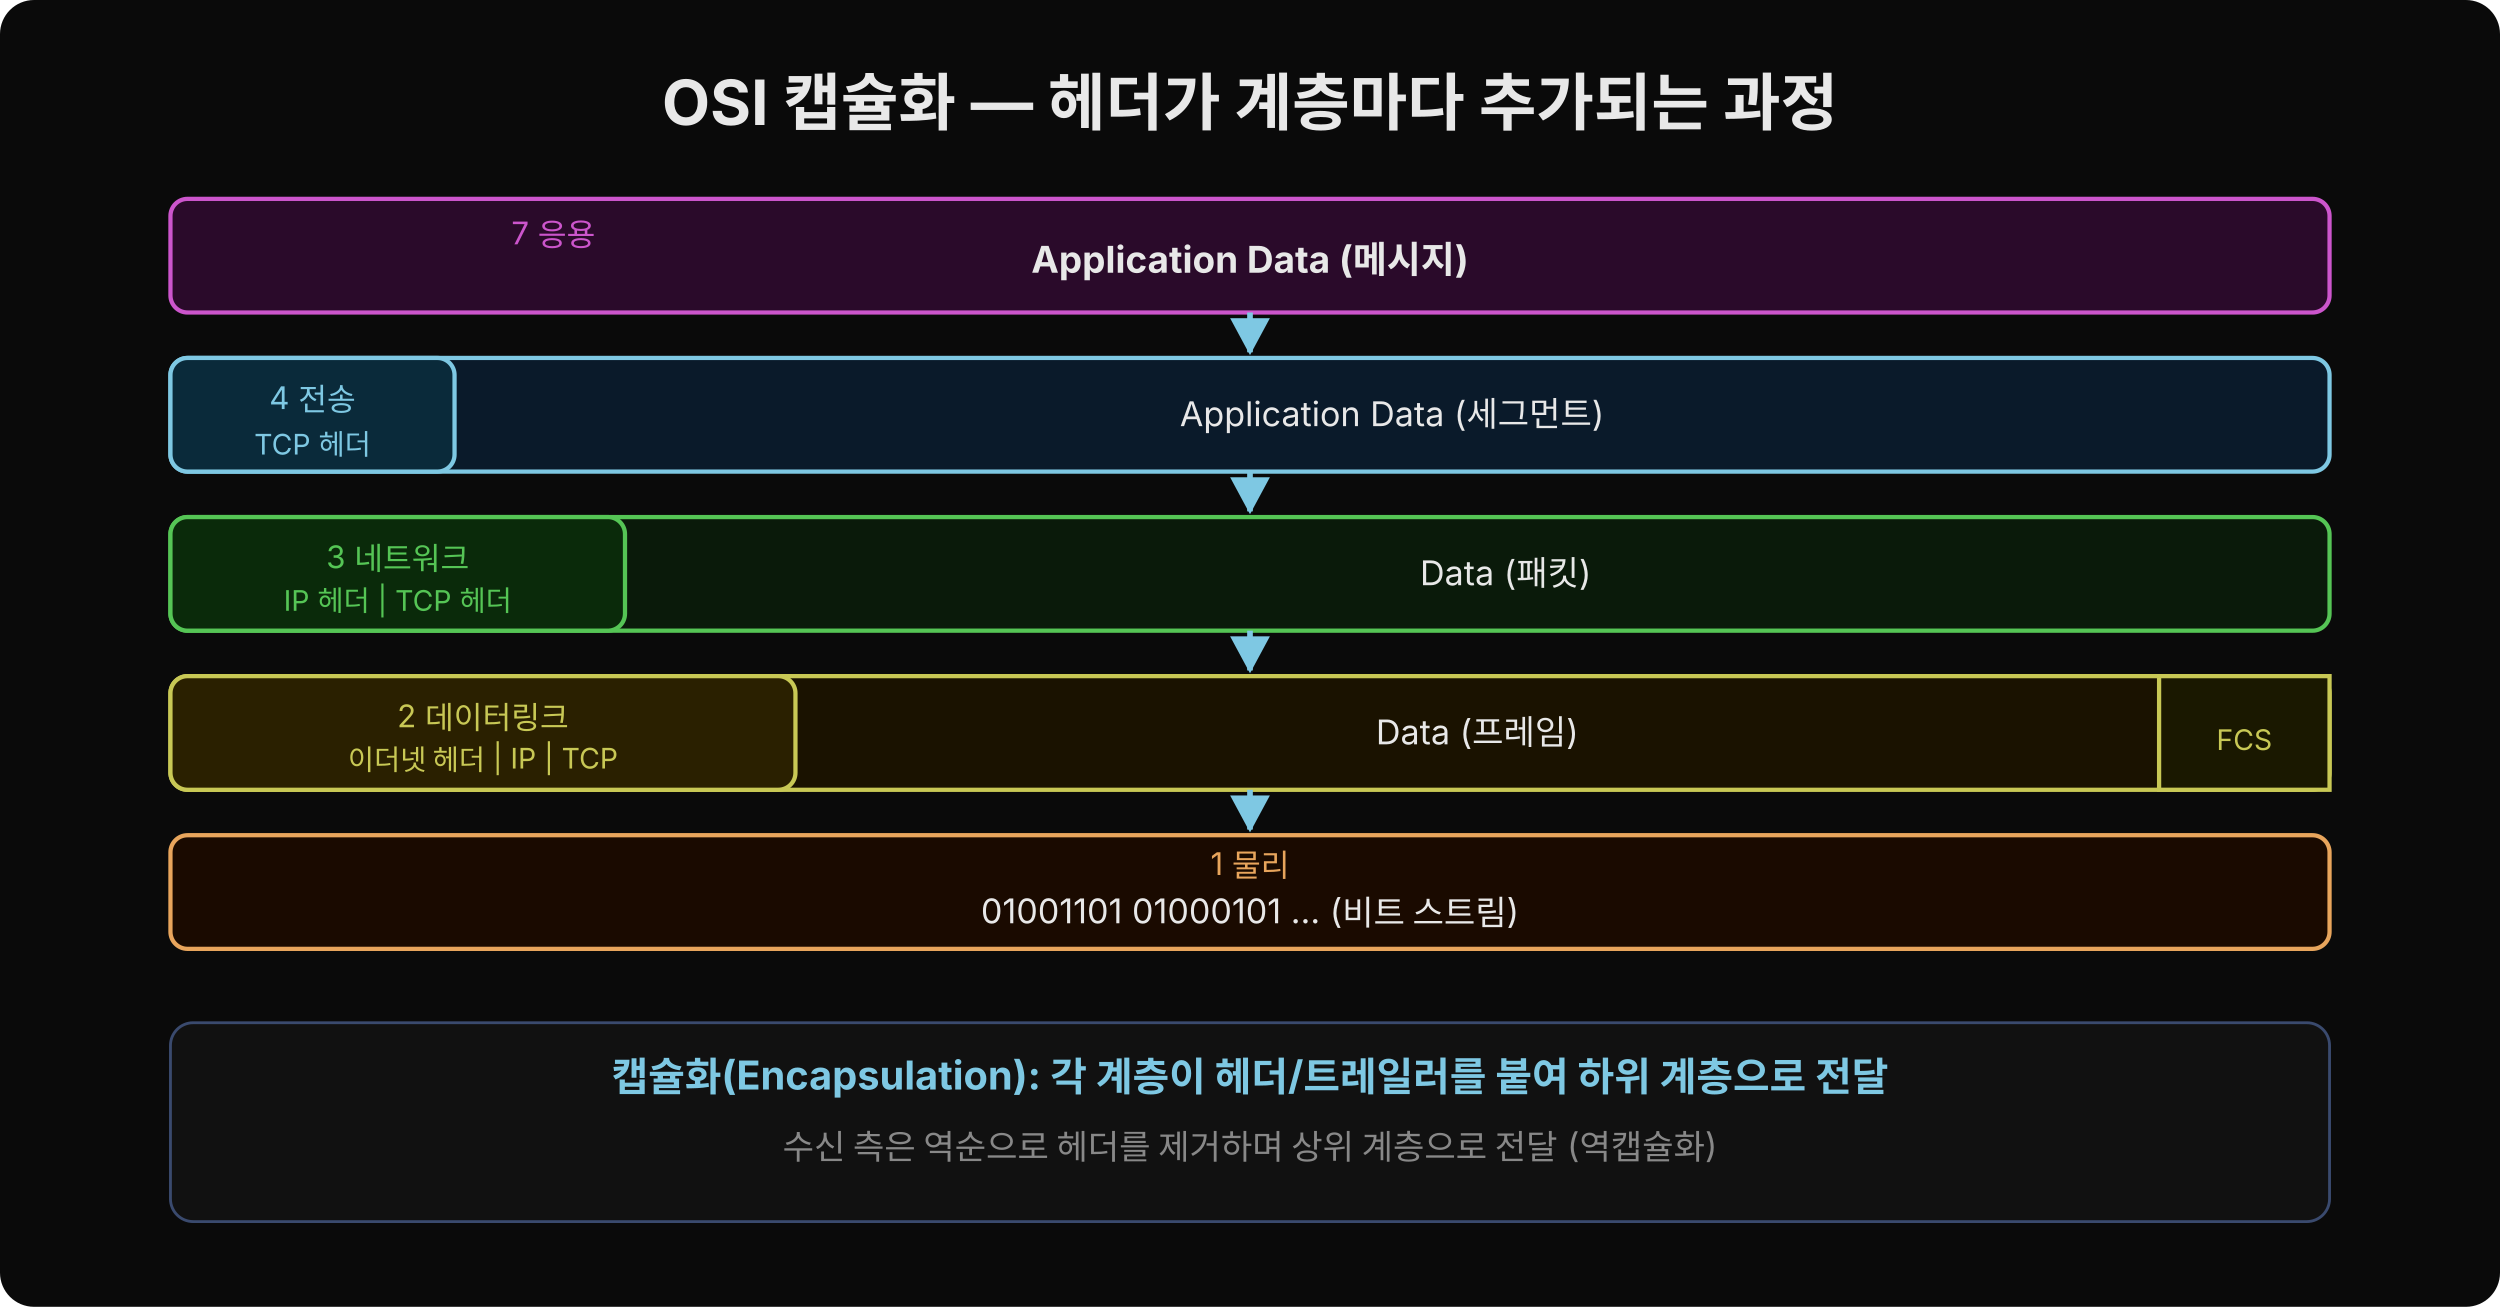
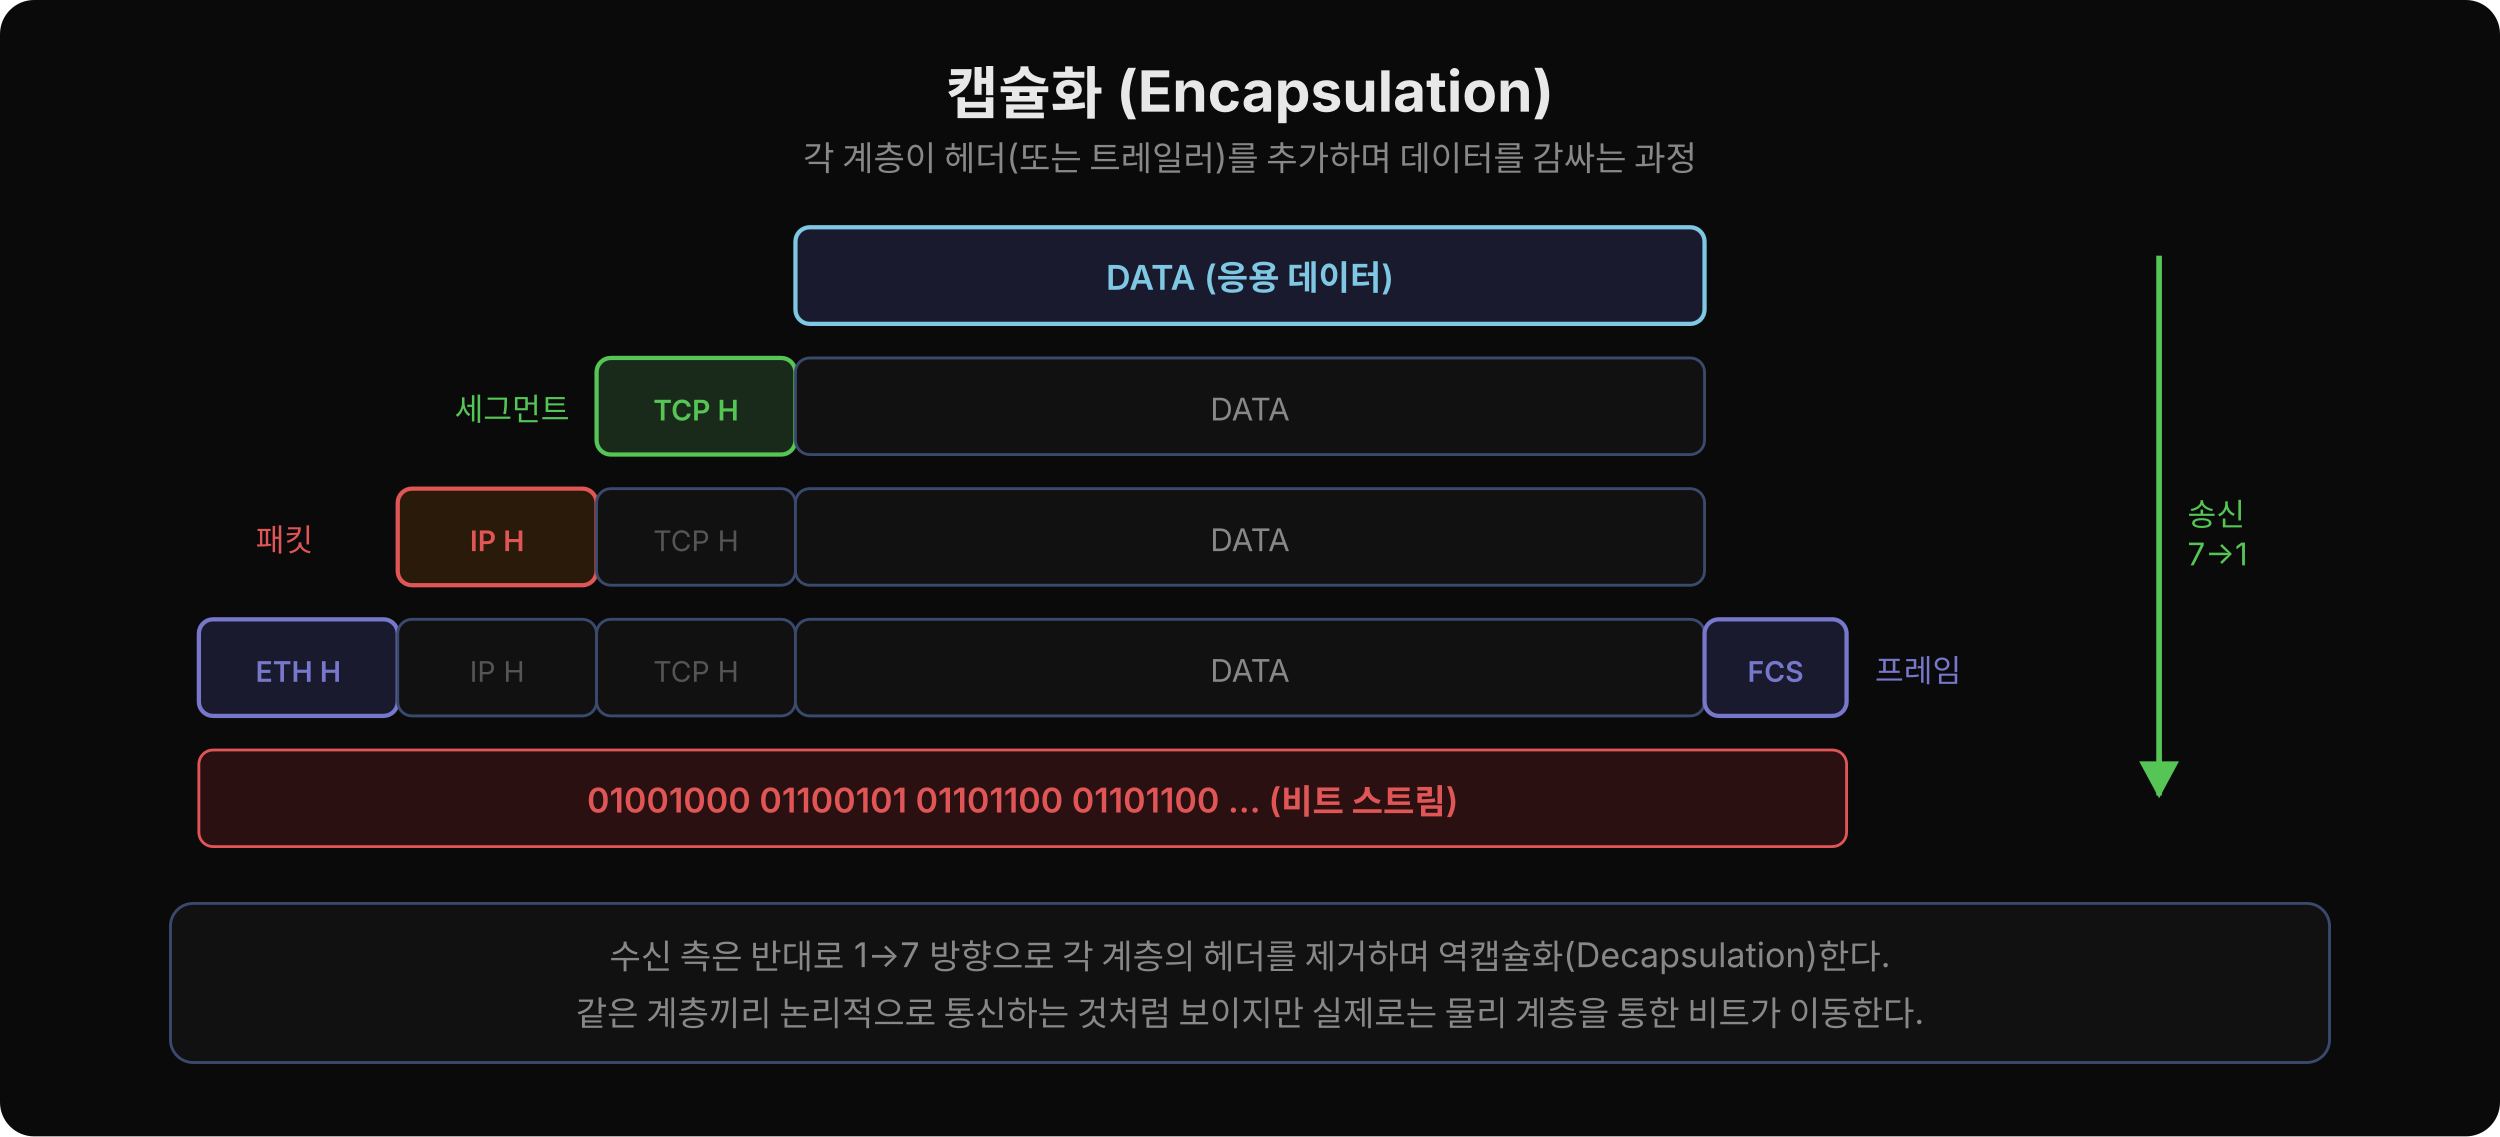
- <svg xmlns="http://www.w3.org/2000/svg" width="880" viewBox="0 0 880 460">
-   <rect width="880" height="460" fill="#0a0a0a" rx="12" />
+ <svg xmlns="http://www.w3.org/2000/svg" width="880" height="400" viewBox="0 0 880 400">
  <defs>
-     <marker id="arr-r" viewBox="0 0 14 14" refX="12" refY="7" markerUnits="userSpaceOnUse" markerWidth="14" markerHeight="14" orient="auto">
+     <marker id="arrd" viewBox="0 0 14 14" refX="12" refY="7" markerUnits="userSpaceOnUse" markerWidth="14" markerHeight="14" orient="auto">
+       <path d="M 0 0 L 13 7 L 0 14 z" fill="#55c555" />
+     </marker>
+     <marker id="arru" viewBox="0 0 14 14" refX="12" refY="7" markerUnits="userSpaceOnUse" markerWidth="14" markerHeight="14" orient="auto">
      <path d="M 0 0 L 13 7 L 0 14 z" fill="#7ec8e3" />
    </marker>
  </defs>
-   <text x="440" y="44" font-family="'Wanted Sans Variable','Wanted Sans',-apple-system,sans-serif" font-size="22" font-weight="700" fill="#e8e8e8" text-anchor="middle">OSI 캡슐화 — 헤더가 계층마다 추가되는 과정</text>
-   <rect x="60" y="70" width="760" height="40" rx="6" fill="#2a0a2a" stroke="#cc55cc" stroke-width="1.5" />
-   <text x="180" y="86" font-family="'Wanted Sans Variable','Wanted Sans',-apple-system,sans-serif" font-size="11" fill="#cc55cc">7 응용</text>
-   <text x="440" y="96" font-family="'Wanted Sans Variable','Wanted Sans',-apple-system,sans-serif" font-size="13" font-weight="700" fill="#e8e8e8" text-anchor="middle">Application Data (메시지)</text>
-   <rect x="60" y="126" width="760" height="40" rx="6" fill="#0a1a2a" stroke="#7ec8e3" stroke-width="1.5" />
-   <rect x="60" y="126" width="100" height="40" rx="6" fill="#0a2a3a" stroke="#7ec8e3" stroke-width="1.5" />
-   <text x="110" y="144" font-family="'Wanted Sans Variable','Wanted Sans',-apple-system,sans-serif" font-size="11" fill="#7ec8e3" text-anchor="middle">4 전송</text>
-   <text x="110" y="160" font-family="'Wanted Sans Variable','Wanted Sans',-apple-system,sans-serif" font-size="10" fill="#7ec8e3" text-anchor="middle">TCP 헤더</text>
-   <text x="490" y="150" font-family="'Wanted Sans Variable','Wanted Sans',-apple-system,sans-serif" font-size="12" fill="#e8e8e8" text-anchor="middle">Application Data (세그먼트)</text>
-   <rect x="60" y="182" width="760" height="40" rx="6" fill="#0a1a0a" stroke="#55c555" stroke-width="1.5" />
-   <rect x="60" y="182" width="160" height="40" rx="6" fill="#0a2a0a" stroke="#55c555" stroke-width="1.5" />
-   <text x="140" y="200" font-family="'Wanted Sans Variable','Wanted Sans',-apple-system,sans-serif" font-size="11" fill="#55c555" text-anchor="middle">3 네트워크</text>
-   <text x="140" y="215" font-family="'Wanted Sans Variable','Wanted Sans',-apple-system,sans-serif" font-size="10" fill="#55c555" text-anchor="middle">IP 헤더 | TCP 헤더</text>
-   <text x="530" y="206" font-family="'Wanted Sans Variable','Wanted Sans',-apple-system,sans-serif" font-size="12" fill="#e8e8e8" text-anchor="middle">Data (패킷)</text>
-   <rect x="60" y="238" width="760" height="40" rx="6" fill="#1a1200" stroke="#c8c855" stroke-width="1.5" />
-   <rect x="60" y="238" width="220" height="40" rx="6" fill="#2a2000" stroke="#c8c855" stroke-width="1.5" />
-   <text x="170" y="256" font-family="'Wanted Sans Variable','Wanted Sans',-apple-system,sans-serif" font-size="11" fill="#c8c855" text-anchor="middle">2 데이터링크</text>
-   <text x="170" y="271" font-family="'Wanted Sans Variable','Wanted Sans',-apple-system,sans-serif" font-size="10" fill="#c8c855" text-anchor="middle">이더넷 헤더 | IP | TCP</text>
-   <rect x="760" y="238" width="60" height="40" rx="0" fill="#1a1800" stroke="#c8c855" stroke-width="1.5" />
-   <text x="790" y="264" font-family="'Wanted Sans Variable','Wanted Sans',-apple-system,sans-serif" font-size="10" fill="#c8c855" text-anchor="middle">FCS</text>
-   <text x="520" y="262" font-family="'Wanted Sans Variable','Wanted Sans',-apple-system,sans-serif" font-size="12" fill="#e8e8e8" text-anchor="middle">Data (프레임)</text>
-   <rect x="60" y="294" width="760" height="40" rx="6" fill="#1a0a00" stroke="#e8a55c" stroke-width="1.5" />
-   <text x="440" y="308" font-family="'Wanted Sans Variable','Wanted Sans',-apple-system,sans-serif" font-size="11" fill="#e8a55c" text-anchor="middle">1 물리</text>
-   <text x="440" y="325" font-family="'Wanted Sans Variable','Wanted Sans',-apple-system,sans-serif" font-size="12" fill="#e8e8e8" text-anchor="middle">01001101 01000101 ... (비트 스트림)</text>
-   <line x1="440" y1="110" x2="440" y2="124" stroke="#7ec8e3" stroke-width="2" marker-end="url(#arr-r)" />
-   <line x1="440" y1="166" x2="440" y2="180" stroke="#7ec8e3" stroke-width="2" marker-end="url(#arr-r)" />
-   <line x1="440" y1="222" x2="440" y2="236" stroke="#7ec8e3" stroke-width="2" marker-end="url(#arr-r)" />
-   <line x1="440" y1="278" x2="440" y2="292" stroke="#7ec8e3" stroke-width="2" marker-end="url(#arr-r)" />
-   <rect x="60" y="360" width="760" height="70" rx="8" fill="#111" stroke="#3a4a6e" stroke-width="1" />
-   <text x="440" y="384" font-family="'Wanted Sans Variable','Wanted Sans',-apple-system,sans-serif" font-size="14" font-weight="700" fill="#7ec8e3" text-anchor="middle">캡슐화(Encapsulation): 각 계층이 헤더/트레일러를 붙여 하위 계층으로 전달</text>
-   <text x="440" y="408" font-family="'Wanted Sans Variable','Wanted Sans',-apple-system,sans-serif" font-size="12" fill="#888" text-anchor="middle">수신 측은 역순으로 헤더를 제거하며 상위 계층으로 전달 (역캡슐화)</text>
+   <rect width="880" height="400" fill="#0a0a0a" rx="12" />
+   <text x="440" y="40" font-family="'Wanted Sans Variable','Wanted Sans',-apple-system,sans-serif" font-size="20" font-weight="700" fill="#e8e8e8" text-anchor="middle">캡슐화 (Encapsulation)</text>
+   <text x="440" y="60" font-family="'Wanted Sans Variable','Wanted Sans',-apple-system,sans-serif" font-size="12" fill="#888" text-anchor="middle">각 계층이 헤더(또는 트레일러)를 추가하며 데이터를 감싸는 과정</text>
+   <rect x="280" y="80" width="320" height="34" rx="5" fill="#1a1a2e" stroke="#7ec8e3" stroke-width="1.5" />
+   <text x="440" y="102" font-family="'Wanted Sans Variable','Wanted Sans',-apple-system,sans-serif" font-size="12" font-weight="600" fill="#7ec8e3" text-anchor="middle">DATA (응용 데이터)</text>
+   <rect x="210" y="126" width="70" height="34" rx="5" fill="#1a2a1a" stroke="#55c555" stroke-width="1.5" />
+   <text x="245" y="148" font-family="'Wanted Sans Variable','Wanted Sans',-apple-system,sans-serif" font-size="10" font-weight="600" fill="#55c555" text-anchor="middle">TCP H</text>
+   <rect x="280" y="126" width="320" height="34" rx="5" fill="#111" stroke="#3a4a6e" stroke-width="1" />
+   <text x="440" y="148" font-family="'Wanted Sans Variable','Wanted Sans',-apple-system,sans-serif" font-size="11" fill="#888" text-anchor="middle">DATA</text>
+   <text x="160" y="148" font-family="'Wanted Sans Variable','Wanted Sans',-apple-system,sans-serif" font-size="11" fill="#55c555">세그먼트</text>
+   <rect x="140" y="172" width="70" height="34" rx="5" fill="#2a1a0a" stroke="#e05555" stroke-width="1.5" />
+   <text x="175" y="194" font-family="'Wanted Sans Variable','Wanted Sans',-apple-system,sans-serif" font-size="10" font-weight="600" fill="#e05555" text-anchor="middle">IP H</text>
+   <rect x="210" y="172" width="70" height="34" rx="5" fill="#111" stroke="#3a4a6e" stroke-width="1" />
+   <text x="245" y="194" font-family="'Wanted Sans Variable','Wanted Sans',-apple-system,sans-serif" font-size="10" fill="#555" text-anchor="middle">TCP H</text>
+   <rect x="280" y="172" width="320" height="34" rx="5" fill="#111" stroke="#3a4a6e" stroke-width="1" />
+   <text x="440" y="194" font-family="'Wanted Sans Variable','Wanted Sans',-apple-system,sans-serif" font-size="11" fill="#888" text-anchor="middle">DATA</text>
+   <text x="90" y="194" font-family="'Wanted Sans Variable','Wanted Sans',-apple-system,sans-serif" font-size="11" fill="#e05555">패킷</text>
+   <rect x="70" y="218" width="70" height="34" rx="5" fill="#1a1a2e" stroke="#7777cc" stroke-width="1.5" />
+   <text x="105" y="240" font-family="'Wanted Sans Variable','Wanted Sans',-apple-system,sans-serif" font-size="10" font-weight="600" fill="#7777cc" text-anchor="middle">ETH H</text>
+   <rect x="140" y="218" width="70" height="34" rx="5" fill="#111" stroke="#3a4a6e" stroke-width="1" />
+   <text x="175" y="240" font-family="'Wanted Sans Variable','Wanted Sans',-apple-system,sans-serif" font-size="10" fill="#555" text-anchor="middle">IP H</text>
+   <rect x="210" y="218" width="70" height="34" rx="5" fill="#111" stroke="#3a4a6e" stroke-width="1" />
+   <text x="245" y="240" font-family="'Wanted Sans Variable','Wanted Sans',-apple-system,sans-serif" font-size="10" fill="#555" text-anchor="middle">TCP H</text>
+   <rect x="280" y="218" width="320" height="34" rx="5" fill="#111" stroke="#3a4a6e" stroke-width="1" />
+   <text x="440" y="240" font-family="'Wanted Sans Variable','Wanted Sans',-apple-system,sans-serif" font-size="11" fill="#888" text-anchor="middle">DATA</text>
+   <rect x="600" y="218" width="50" height="34" rx="5" fill="#1a1a2e" stroke="#7777cc" stroke-width="1.5" />
+   <text x="625" y="240" font-family="'Wanted Sans Variable','Wanted Sans',-apple-system,sans-serif" font-size="10" font-weight="600" fill="#7777cc" text-anchor="middle">FCS</text>
+   <text x="660" y="240" font-family="'Wanted Sans Variable','Wanted Sans',-apple-system,sans-serif" font-size="11" fill="#7777cc">프레임</text>
+   <rect x="70" y="264" width="580" height="34" rx="5" fill="#2a1010" stroke="#e05555" stroke-width="1" />
+   <text x="360" y="286" font-family="'Wanted Sans Variable','Wanted Sans',-apple-system,sans-serif" font-size="12" font-weight="600" fill="#e05555" text-anchor="middle">01001000 01100101 01101100 01101100 ... (비트 스트림)</text>
+   <line x1="760" y1="90" x2="760" y2="280" stroke="#55c555" stroke-width="2" marker-end="url(#arrd)" />
+   <text x="770" y="185" font-family="'Wanted Sans Variable','Wanted Sans',-apple-system,sans-serif" font-size="11" fill="#55c555">송신</text>
+   <text x="770" y="199" font-family="'Wanted Sans Variable','Wanted Sans',-apple-system,sans-serif" font-size="11" fill="#55c555">7→1</text>
+   <rect x="60" y="318" width="760" height="56" rx="8" fill="#111" stroke="#3a4a6e" stroke-width="1" />
+   <text x="440" y="341" font-family="'Wanted Sans Variable','Wanted Sans',-apple-system,sans-serif" font-size="12" fill="#888" text-anchor="middle">수신 측은 반대로 1→7 방향으로 각 계층의 헤더를 제거하며 역캡슐화(Decapsulation)한다.</text>
+   <text x="440" y="361" font-family="'Wanted Sans Variable','Wanted Sans',-apple-system,sans-serif" font-size="12" fill="#888" text-anchor="middle">같은 계층끼리 논리적으로 통신하는 것처럼 보이지만 실제로는 물리 계층을 통한 비트가 이동한다.</text>
</svg>
